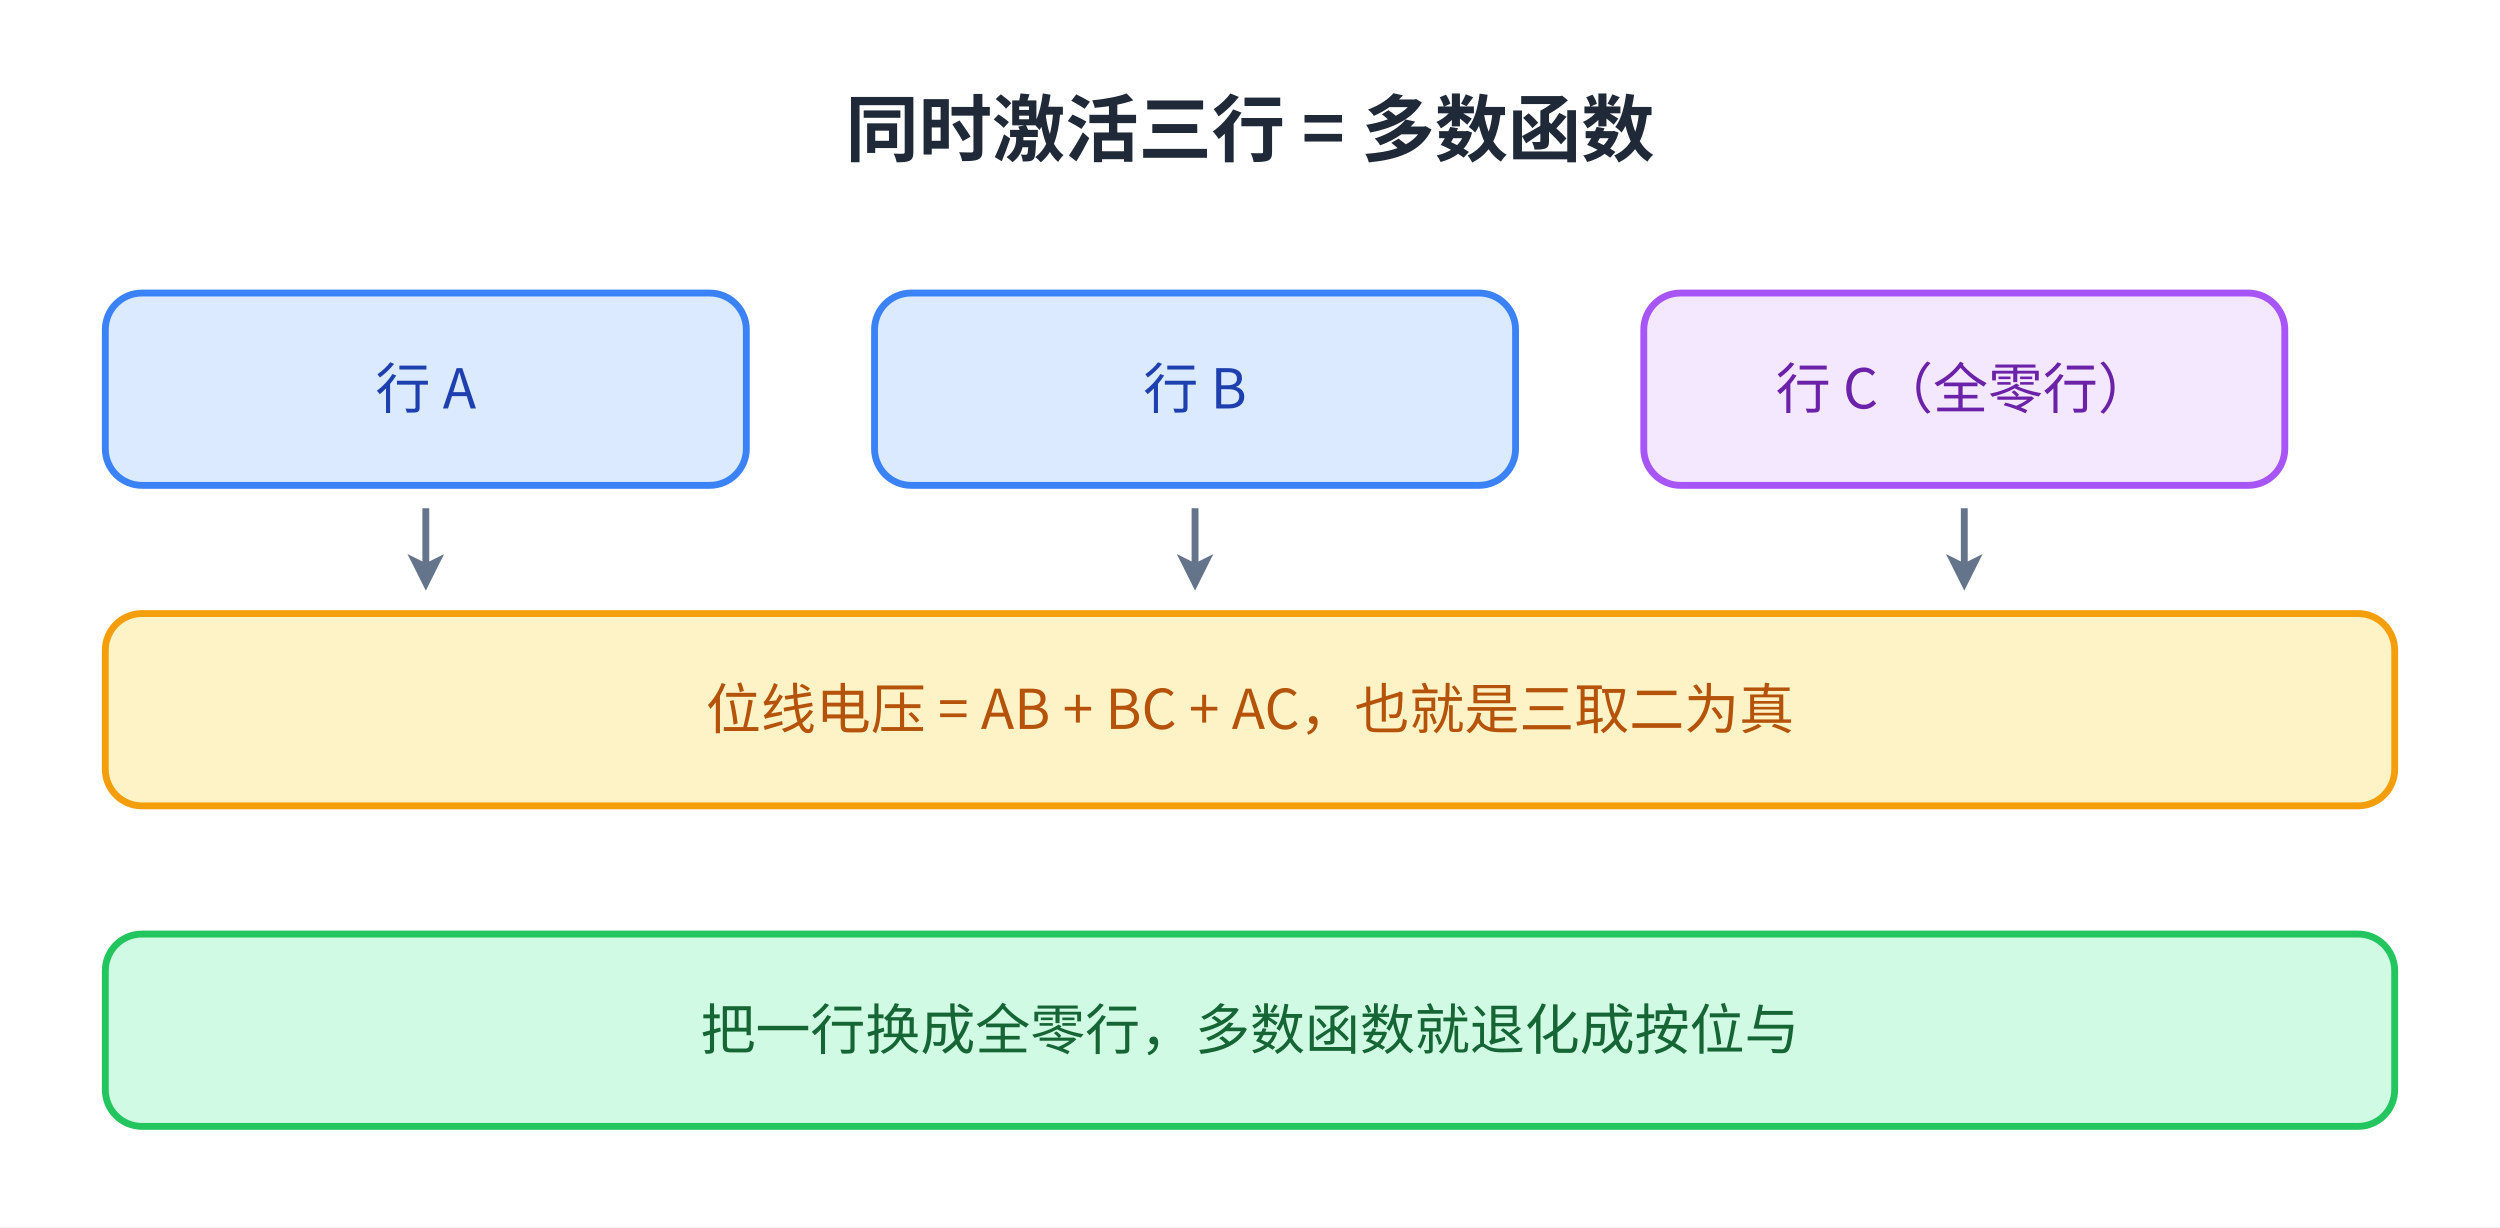
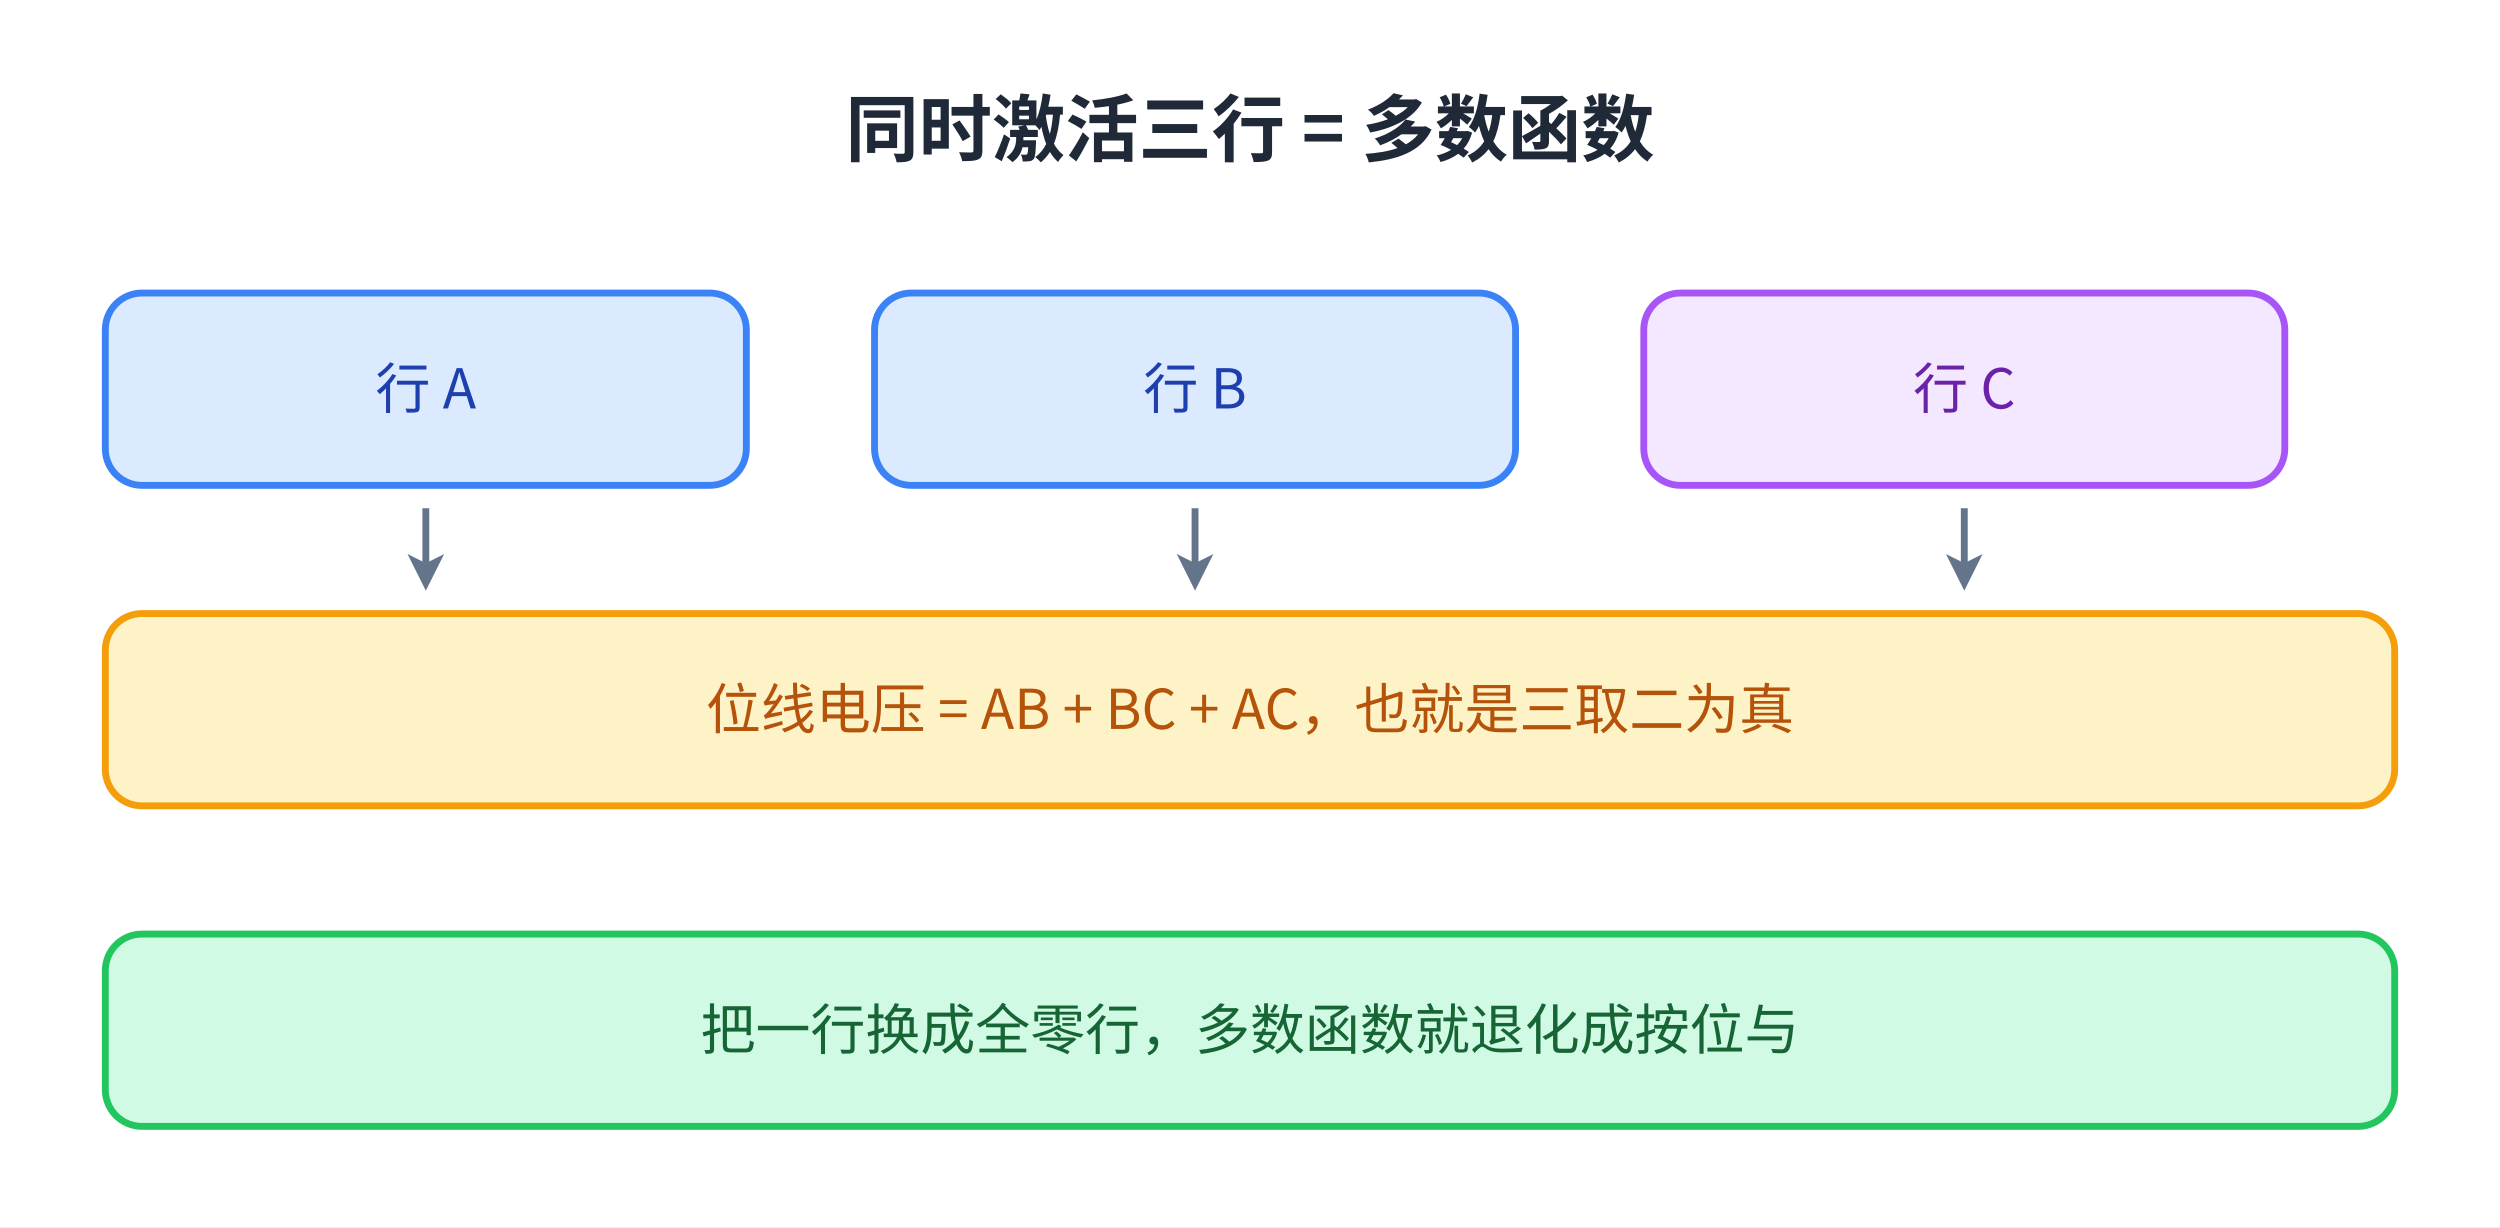
<svg xmlns="http://www.w3.org/2000/svg" viewBox="0 0 546 268" width="546" height="268" role="img" aria-labelledby="fig-l3-7-title fig-l3-7-desc">
  <defs>
    <style>
      text { font-family: 'PingFang SC', 'Microsoft YaHei', 'Noto Sans CJK SC', system-ui, sans-serif; }
    </style>
    <marker id="arrow" markerWidth="8" markerHeight="8" refX="2" refY="4" orient="auto" markerUnits="userSpaceOnUse">
      <path d="M0,0 L8,4 L0,8 L2,4 z" fill="#64748b" />
    </marker>
  </defs>
  <rect x="0" y="0" width="546" height="268" fill="#ffffff" />
  <text x="273" y="34" font-size="16" font-weight="600" fill="#1f2937" text-anchor="middle">同时激活三行 = 多数函数</text>
  <rect x="23" y="64" width="140" height="42" rx="8" fill="#dbeafe" stroke="#3b82f6" stroke-width="1.5" />
  <text x="93" y="89.2" font-size="12" fill="#1e40af" text-anchor="middle">行 A</text>
  <rect x="191" y="64" width="140" height="42" rx="8" fill="#dbeafe" stroke="#3b82f6" stroke-width="1.5" />
  <text x="261" y="89.2" font-size="12" fill="#1e40af" text-anchor="middle">行 B</text>
  <rect x="359" y="64" width="140" height="42" rx="8" fill="#f3e8ff" stroke="#a855f7" stroke-width="1.5" />
-   <text x="429" y="89.2" font-size="12" fill="#6b21a8" text-anchor="middle">行 C（全零行）</text>
+   <text x="429" y="89.2" font-size="12" fill="#6b21a8" text-anchor="middle">行 C</text>
  <path d="M93,111 L93,123" fill="none" stroke="#64748b" stroke-width="1.5" marker-end="url(#arrow)" />
  <path d="M261,111 L261,123" fill="none" stroke="#64748b" stroke-width="1.5" marker-end="url(#arrow)" />
  <path d="M429,111 L429,123" fill="none" stroke="#64748b" stroke-width="1.5" marker-end="url(#arrow)" />
  <rect x="23" y="134" width="500" height="42" rx="8" fill="#fef3c7" stroke="#f59e0b" stroke-width="1.5" />
  <text x="273" y="159.2" font-size="12" fill="#b45309" text-anchor="middle">位线电压 = AB + BC + AC，也就是三取二为真</text>
  <rect x="23" y="204" width="500" height="42" rx="8" fill="#d1fae5" stroke="#22c55e" stroke-width="1.5" />
  <text x="273" y="229.2" font-size="12" fill="#166534" text-anchor="middle">把一行换成全零行，多数函数就退化成按位与</text>
</svg>
